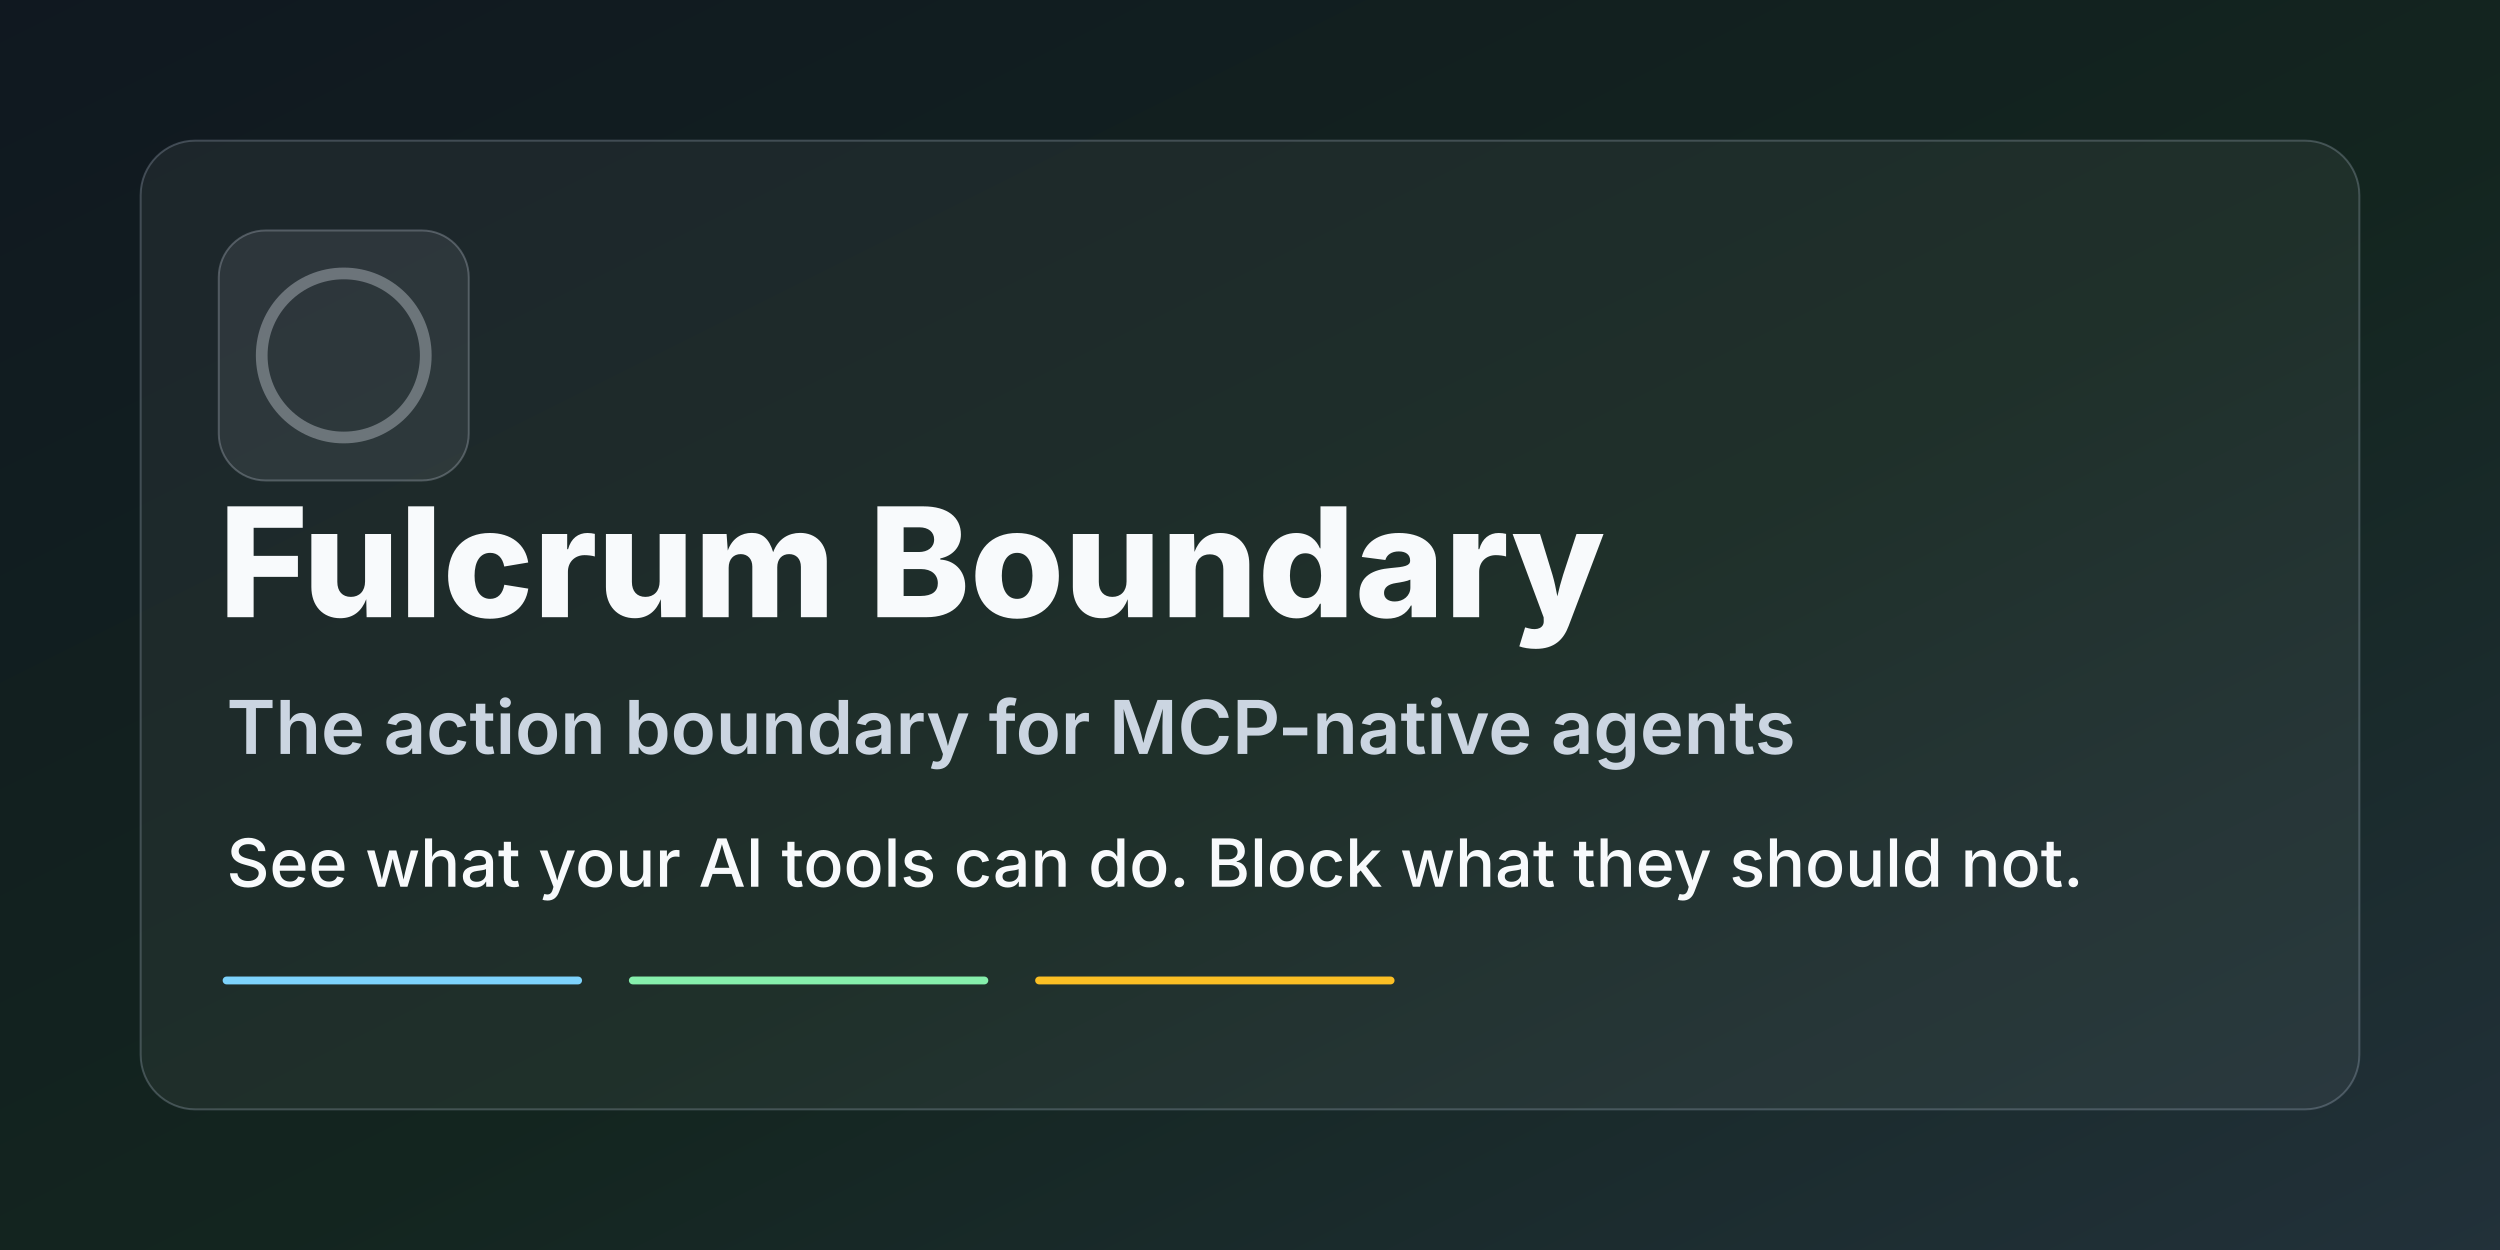
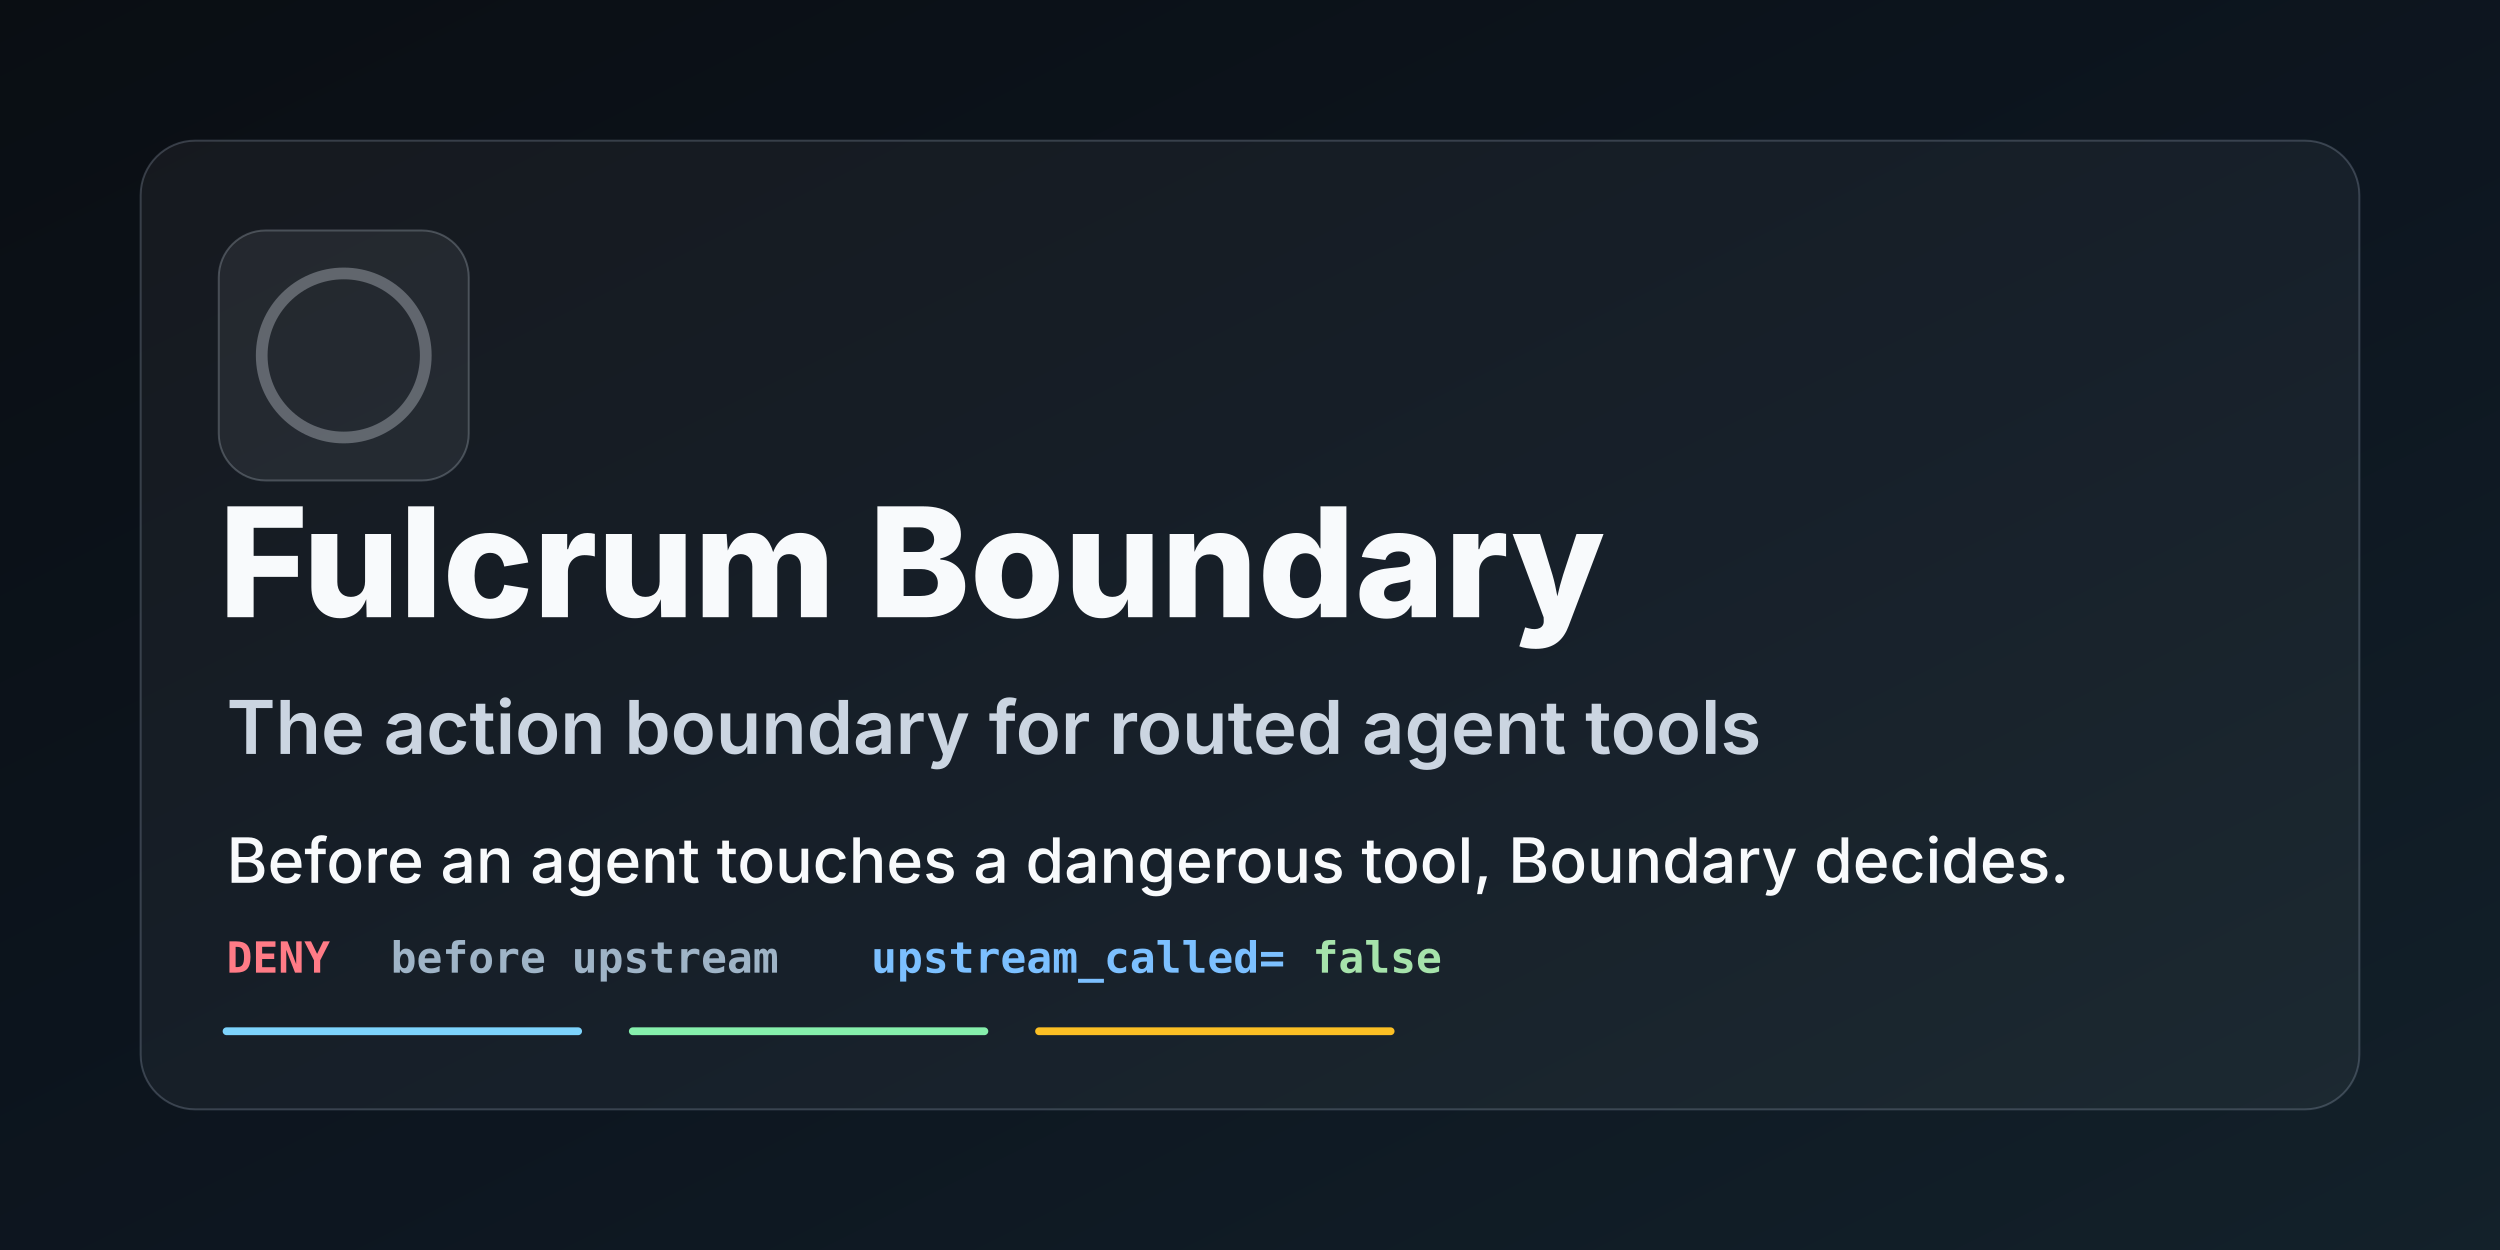
<svg xmlns="http://www.w3.org/2000/svg" width="1280" height="640" viewBox="0 0 1280 640" role="img" aria-labelledby="title desc">
  <defs>
    <linearGradient id="bg" x1="0" y1="0" x2="1" y2="1">
-       <stop offset="0" stop-color="#101820" />
-       <stop offset="0.55" stop-color="#13251f" />
-       <stop offset="1" stop-color="#22313a" />
+       <stop offset="0" stop-color="#0a0e13" />
+       <stop offset="0.55" stop-color="#0d1620" />
+       <stop offset="1" stop-color="#13212a" />
    </linearGradient>
    <linearGradient id="line" x1="0" y1="0" x2="1" y2="0">
      <stop offset="0" stop-color="#7dd3fc" />
      <stop offset="1" stop-color="#86efac" />
    </linearGradient>
  </defs>
  <rect width="1280" height="640" fill="url(#bg)" />
-   <rect x="72" y="72" width="1136" height="496" rx="28" fill="#f8fafc" fill-opacity="0.055" stroke="#dbeafe" stroke-opacity="0.22" />
+   <rect x="72" y="72" width="1136" height="496" rx="28" fill="#f8fafc" fill-opacity="0.045" stroke="#dbeafe" stroke-opacity="0.20" />
  <g transform="translate(112 118)">
-     <rect x="0" y="0" width="128" height="128" rx="24" fill="#e2e8f0" fill-opacity="0.08" stroke="#cbd5e1" stroke-opacity="0.28" />
+     <rect x="0" y="0" width="128" height="128" rx="24" fill="#e2e8f0" fill-opacity="0.07" stroke="#cbd5e1" stroke-opacity="0.26" />
    <path d="M35 64h58" stroke="url(#line)" stroke-width="10" stroke-linecap="round" />
    <path d="M64 35v58" stroke="url(#line)" stroke-width="10" stroke-linecap="round" />
-     <circle cx="64" cy="64" r="42" fill="none" stroke="#e2e8f0" stroke-opacity="0.35" stroke-width="6" />
+     <circle cx="64" cy="64" r="42" fill="none" stroke="#e2e8f0" stroke-opacity="0.32" stroke-width="6" />
  </g>
-   <text x="112" y="316" fill="#f8fafc" font-family="Inter, ui-sans-serif, system-ui, -apple-system, BlinkMacSystemFont, Segoe UI, sans-serif" font-size="78" font-weight="800" letter-spacing="0">Fulcrum Boundary</text>
-   <text x="116" y="386" fill="#cbd5e1" font-family="Inter, ui-sans-serif, system-ui, -apple-system, BlinkMacSystemFont, Segoe UI, sans-serif" font-size="38" font-weight="600" letter-spacing="0">The action boundary for MCP-native agents</text>
-   <text x="116" y="454" fill="#f8fafc" font-family="Inter, ui-sans-serif, system-ui, -apple-system, BlinkMacSystemFont, Segoe UI, sans-serif" font-size="34" font-weight="500" letter-spacing="0">See what your AI tools can do. Block what they should not.</text>
-   <g transform="translate(116 502)" fill="none" stroke-linecap="round" stroke-width="4">
+   <text x="112" y="316" fill="#f8fafc" font-family="Inter, ui-sans-serif, system-ui, -apple-system, BlinkMacSystemFont, Segoe UI, sans-serif" font-size="78" font-weight="800">Fulcrum Boundary</text>
+   <text x="116" y="386" fill="#cbd5e1" font-family="Inter, ui-sans-serif, system-ui, -apple-system, BlinkMacSystemFont, Segoe UI, sans-serif" font-size="38" font-weight="600">The action boundary for routed agent tools</text>
+   <text x="116" y="452" fill="#f8fafc" font-family="Inter, ui-sans-serif, system-ui, -apple-system, BlinkMacSystemFont, Segoe UI, sans-serif" font-size="32" font-weight="500">Before an agent touches a dangerous tool, Boundary decides.</text>
+   <g transform="translate(116 498)" font-family="'JetBrains Mono', ui-monospace, SFMono-Regular, Menlo, monospace" font-size="22" font-weight="600">
+     <text x="0" y="0" fill="#ff7b86">DENY</text>
+     <text x="84" y="0" fill="#9fb4c7">before upstream</text>
+     <text x="330" y="0" fill="#7cc0ff">upstream_called=</text>
+     <text x="556" y="0" fill="#a6e3ab">false</text>
+   </g>
+   <g transform="translate(116 528)" fill="none" stroke-linecap="round" stroke-width="4">
    <path d="M0 0h180" stroke="#7dd3fc" />
    <path d="M208 0h180" stroke="#86efac" />
    <path d="M416 0h180" stroke="#fbbf24" />
  </g>
</svg>
